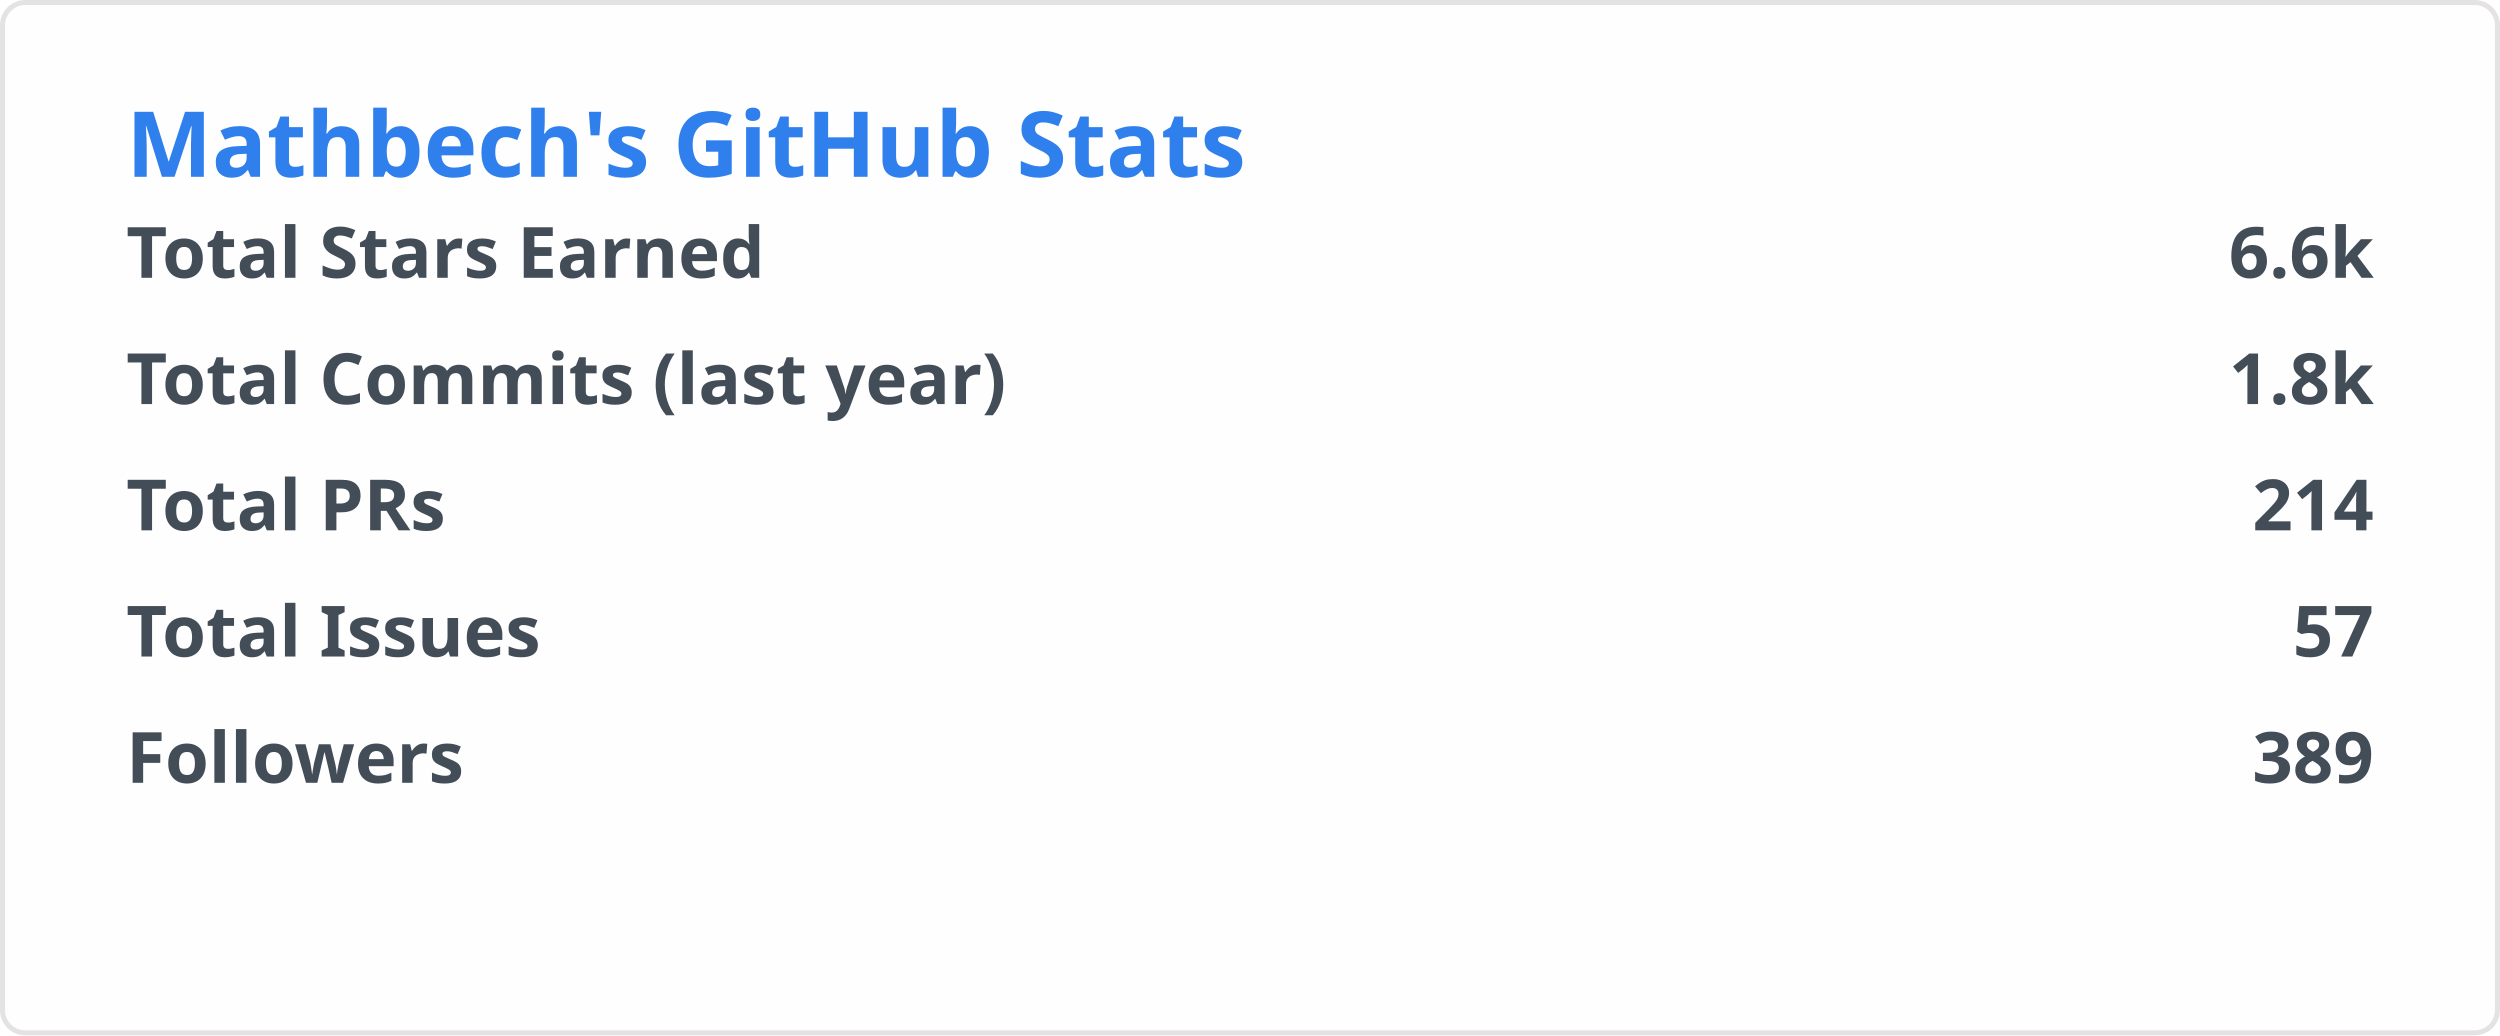
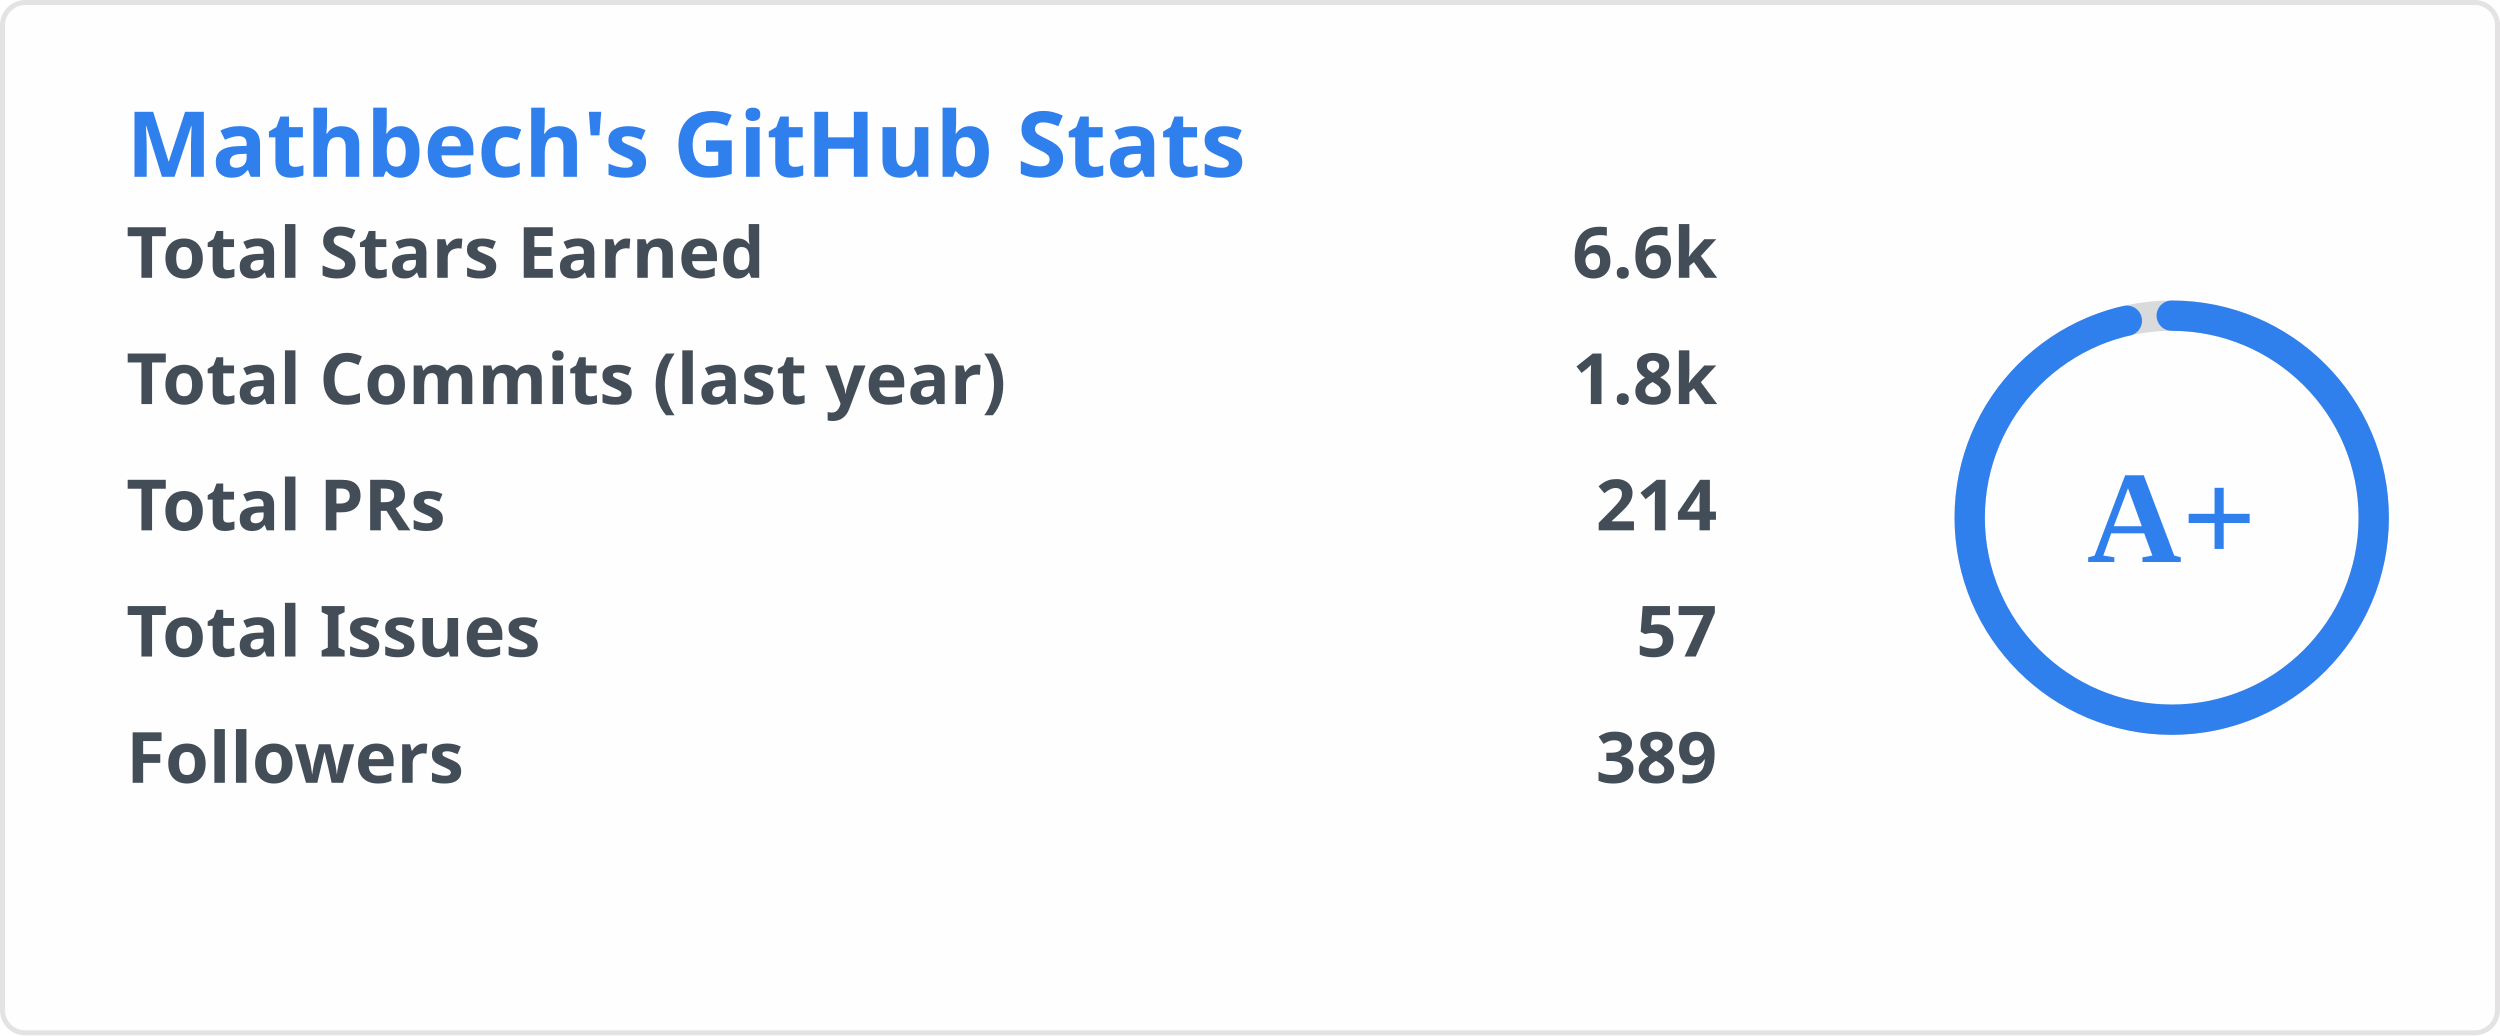
<svg xmlns="http://www.w3.org/2000/svg" width="495" height="205" viewBox="0 0 495 205" fill="none" role="img" aria-label="Mathbech's GitHub Stats">
  <rect x="0.5" y="0.5" rx="4.5" width="494" height="204" fill="#fffefe" stroke="#e4e2e2" stroke-opacity="1" />
  <text x="25" y="35" fill="#2f80ed" font-size="18" font-weight="700" font-family="Segoe UI, Ubuntu, sans-serif">Mathbech's GitHub Stats</text>
  <g font-family="Segoe UI, Ubuntu, sans-serif">
    <g>
      <text x="25" y="55" fill="#434d58" font-size="14" font-weight="600">Total Stars Earned</text>
-       <text x="470" y="55" fill="#434d58" font-size="14" font-weight="700" text-anchor="end">6.6k</text>
+       <text x="340" y="55" fill="#434d58" font-size="14" font-weight="700" text-anchor="end">6.6k</text>
    </g>
    <g>
      <text x="25" y="80" fill="#434d58" font-size="14" font-weight="600">Total Commits (last year)</text>
-       <text x="470" y="80" fill="#434d58" font-size="14" font-weight="700" text-anchor="end">1.8k</text>
+       <text x="340" y="80" fill="#434d58" font-size="14" font-weight="700" text-anchor="end">1.8k</text>
    </g>
    <g>
      <text x="25" y="105" fill="#434d58" font-size="14" font-weight="600">Total PRs</text>
-       <text x="470" y="105" fill="#434d58" font-size="14" font-weight="700" text-anchor="end">214</text>
+       <text x="340" y="105" fill="#434d58" font-size="14" font-weight="700" text-anchor="end">214</text>
    </g>
    <g>
      <text x="25" y="130" fill="#434d58" font-size="14" font-weight="600">Total Issues</text>
-       <text x="470" y="130" fill="#434d58" font-size="14" font-weight="700" text-anchor="end">57</text>
+       <text x="340" y="130" fill="#434d58" font-size="14" font-weight="700" text-anchor="end">57</text>
    </g>
    <g>
      <text x="25" y="155" fill="#434d58" font-size="14" font-weight="600">Followers</text>
-       <text x="470" y="155" fill="#434d58" font-size="14" font-weight="700" text-anchor="end">389</text>
+       <text x="340" y="155" fill="#434d58" font-size="14" font-weight="700" text-anchor="end">389</text>
    </g>
  </g>
+   <g>
+     <circle cx="430" cy="102.5" r="40" fill="none" stroke="#434d58" stroke-opacity="0.2" stroke-width="6" />
+     <circle cx="430" cy="102.5" r="40" fill="none" stroke="#2f80ed" stroke-width="6" stroke-linecap="round" stroke-dasharray="251.33" stroke-dashoffset="8.95" transform="rotate(-90 430 102.5)" />
+     <text x="430" y="102.5" fill="#2f80ed" font-size="26" font-weight="700" text-anchor="middle" dominant-baseline="central">A+</text>
+   </g>
</svg>
